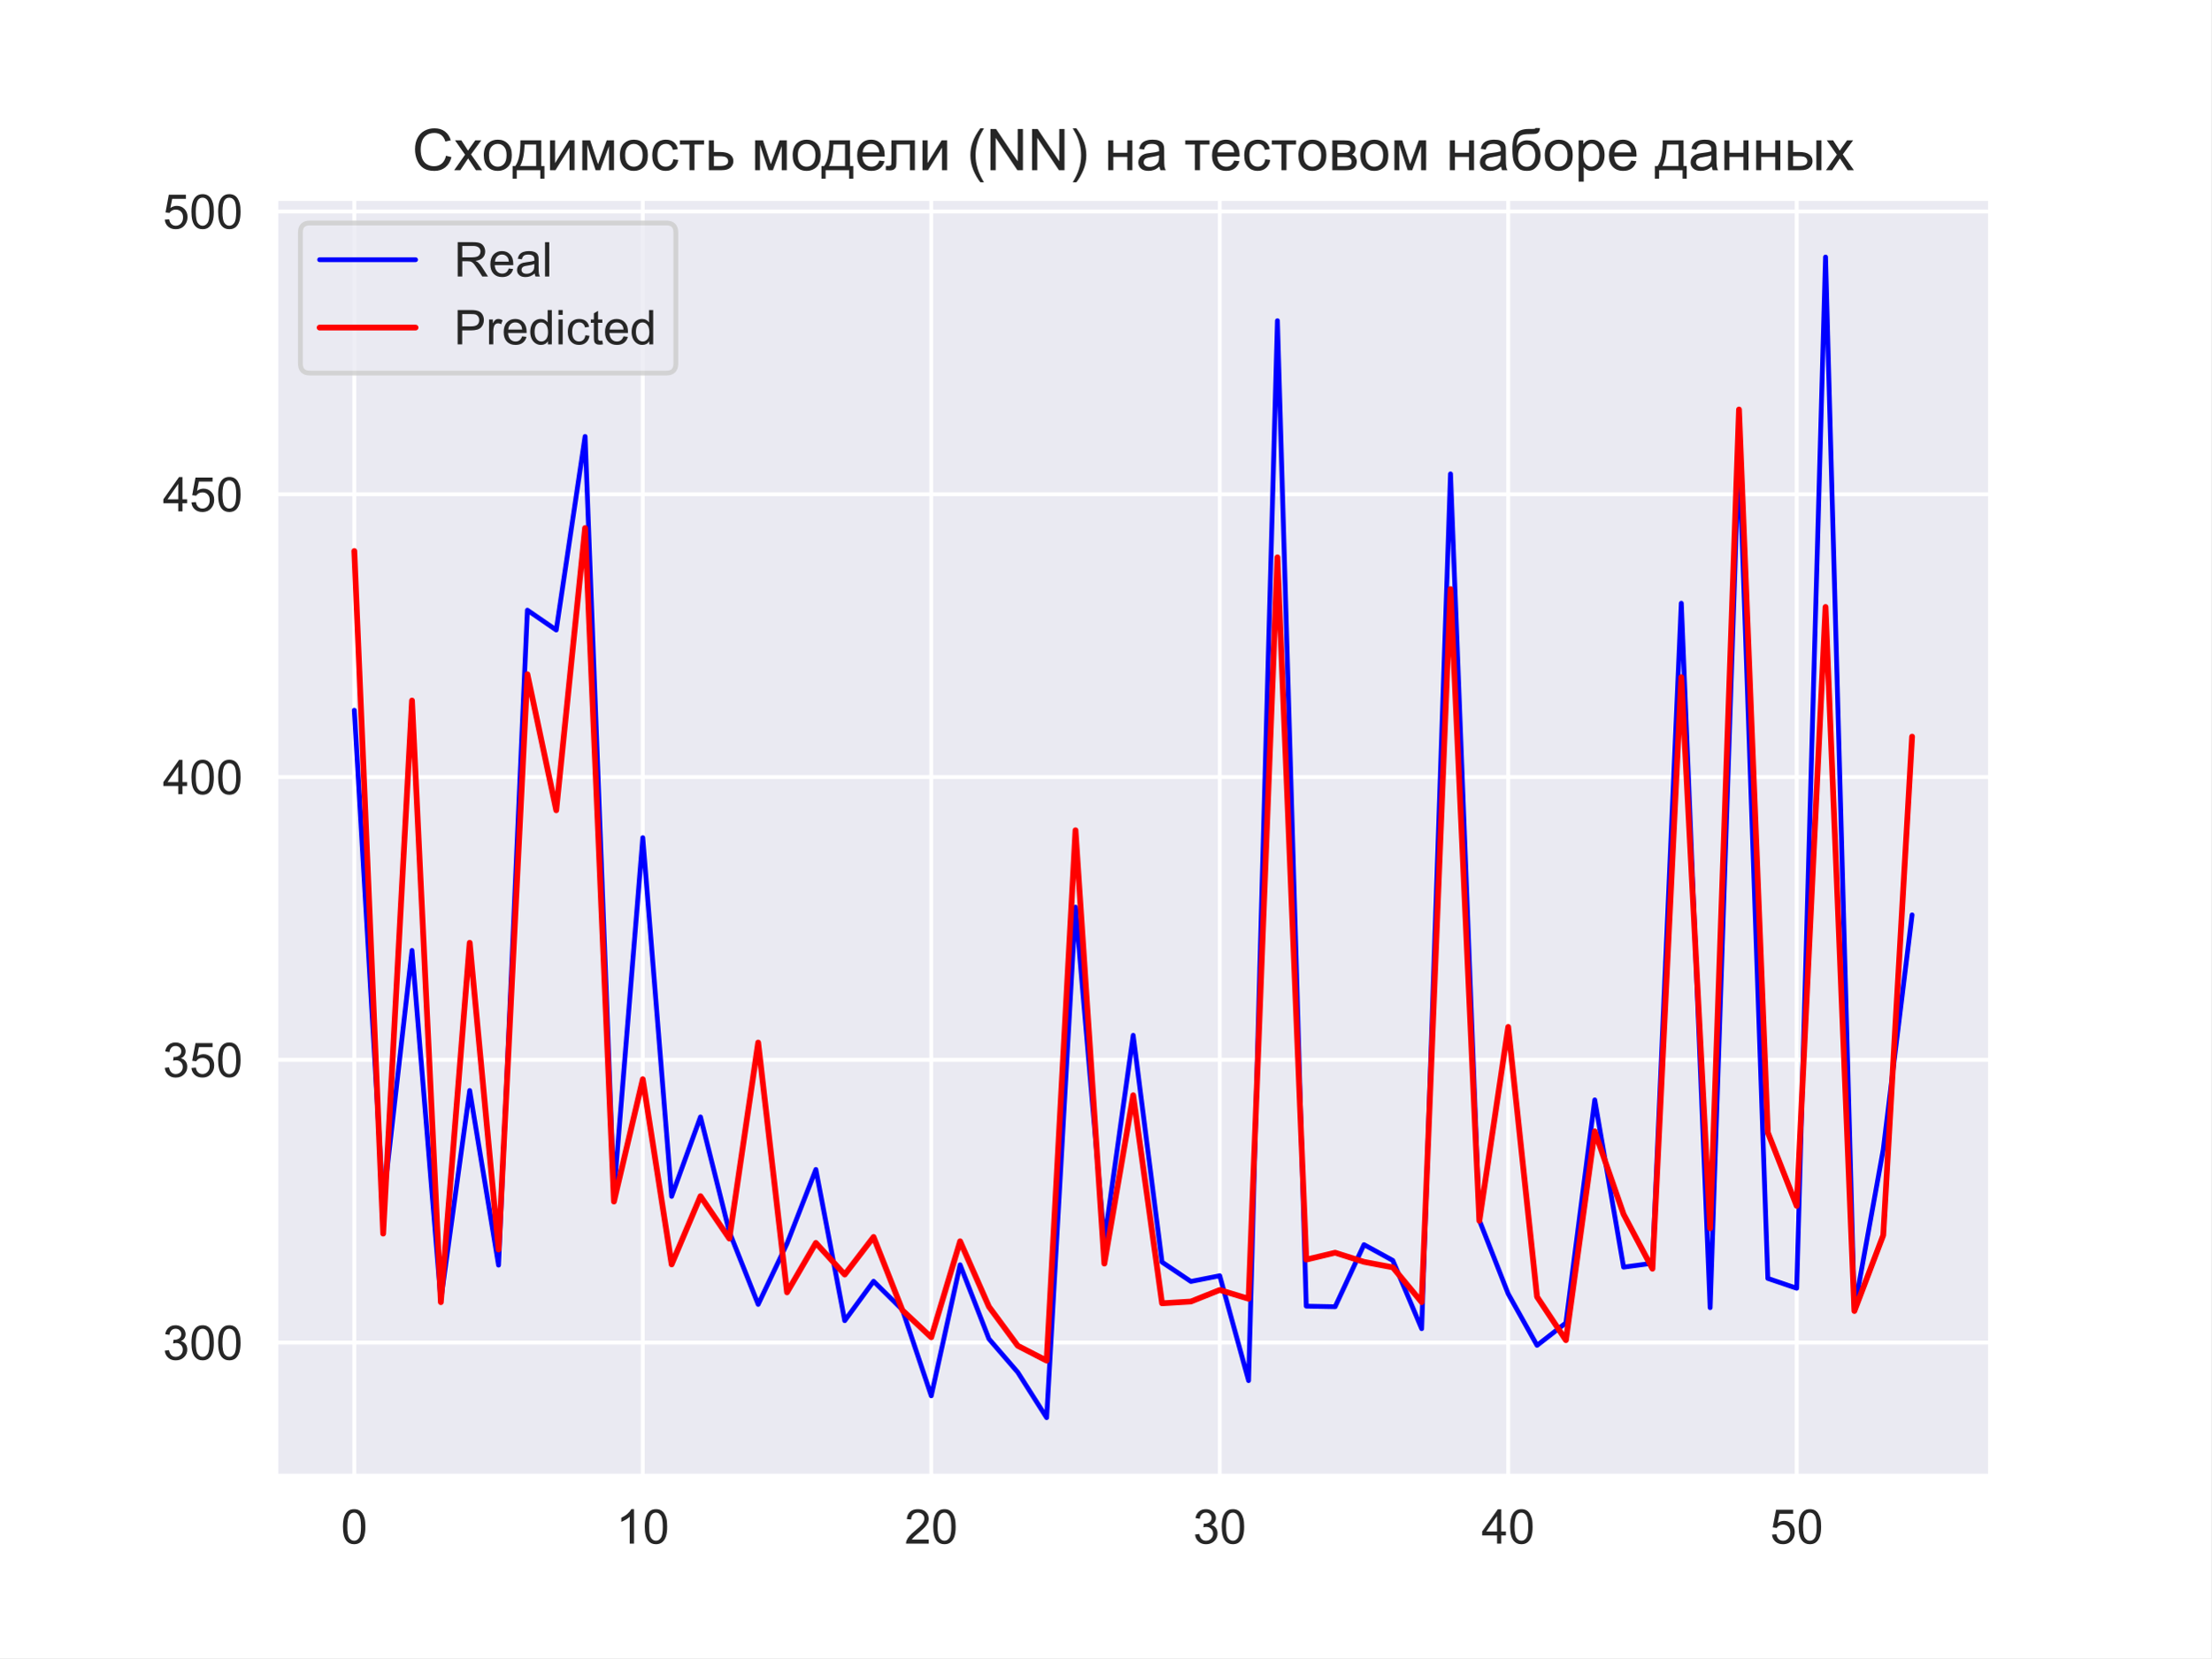
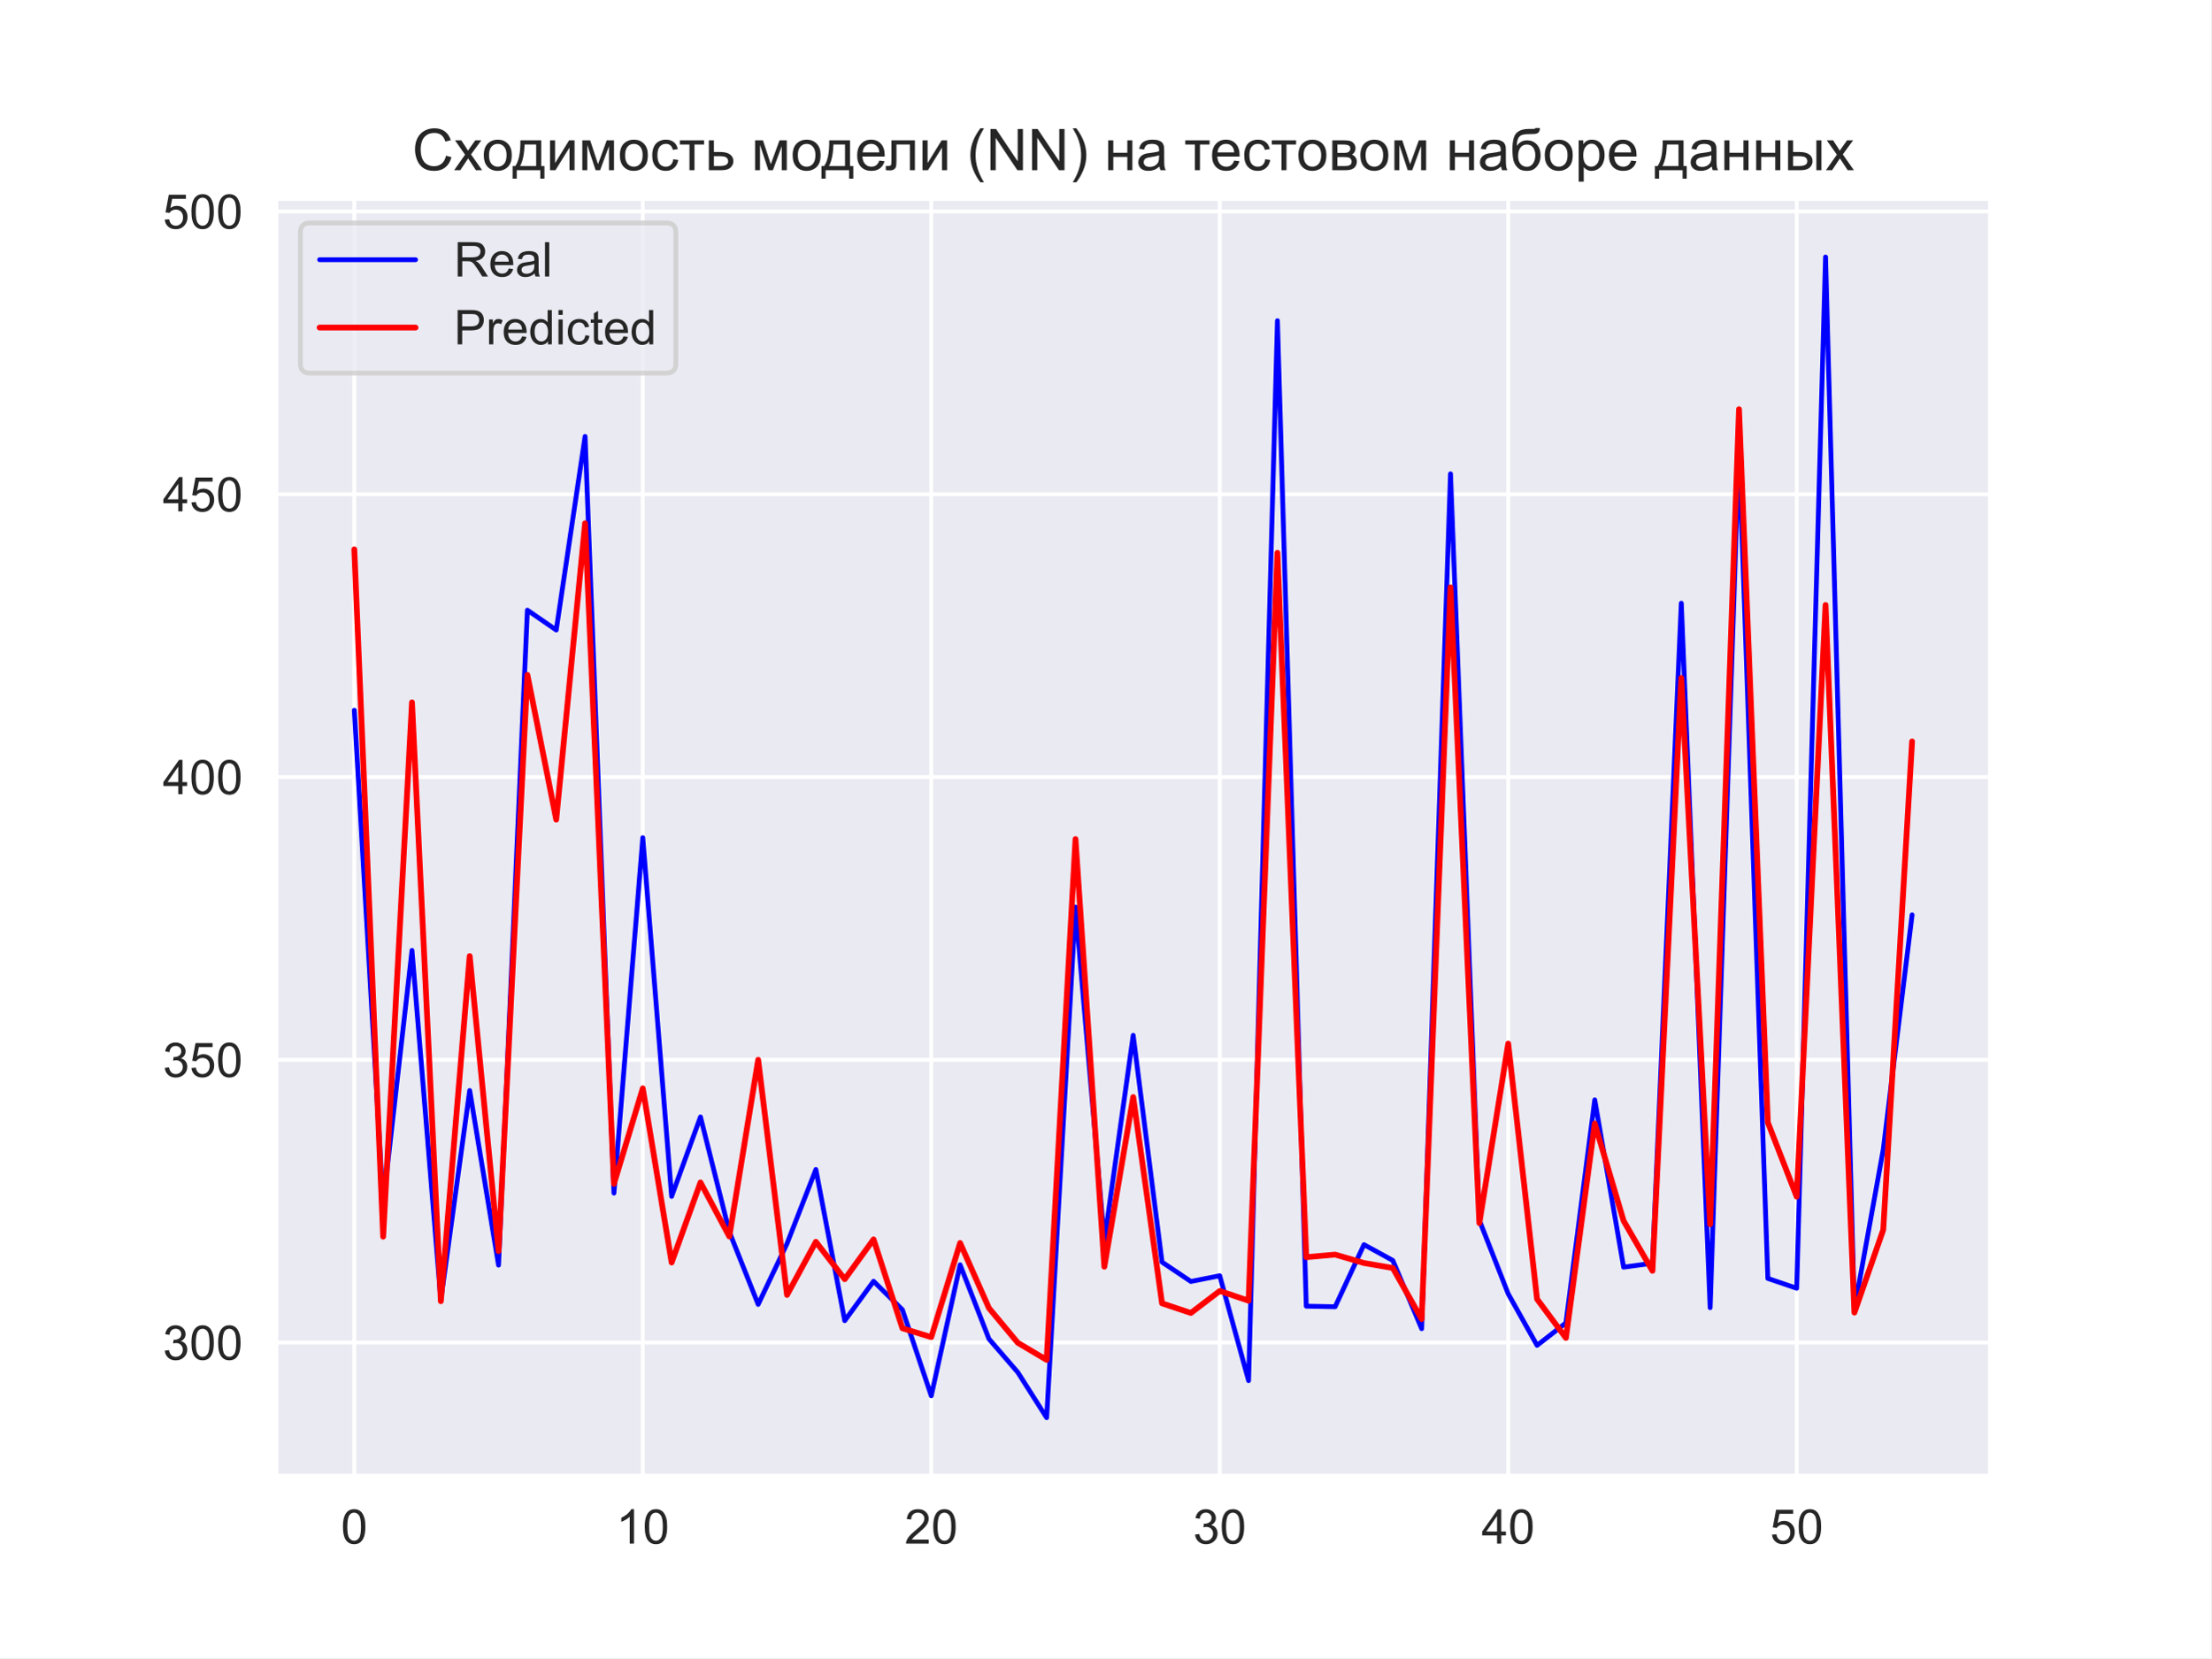
<svg xmlns="http://www.w3.org/2000/svg" xmlns:xlink="http://www.w3.org/1999/xlink" width="460.8pt" height="345.6pt" viewBox="0 0 460.8 345.6" version="1.1">
  <defs>
    <style type="text/css">*{stroke-linejoin: round; stroke-linecap: butt}</style>
  </defs>
  <g id="figure_1">
    <g id="patch_1">
      <path d="M 0 345.6  L 460.8 345.6  L 460.8 0  L 0 0  z " style="fill: #ffffff" />
    </g>
    <g id="axes_1">
      <g id="patch_2">
        <path d="M 57.6 307.584  L 414.72 307.584  L 414.72 41.472  L 57.6 41.472  z " style="fill: #eaeaf2" />
      </g>
      <g id="matplotlib.axis_1">
        <g id="xtick_1">
          <g id="line2d_1">
-             <path d="M 73.833 307.584  L 73.833 41.472  " clip-path="url(#p7667eb43f8)" style="fill: none; stroke: #ffffff; stroke-width: 0.8; stroke-linecap: round" />
+             <path d="M 73.833 307.584  L 73.833 41.472  " clip-path="url(#p24a4a85d3d)" style="fill: none; stroke: #ffffff; stroke-width: 0.8; stroke-linecap: round" />
          </g>
          <g id="text_1">
            <g style="fill: #262626" transform="translate(71.05226 321.7418) scale(0.1 -0.1)">
              <defs>
                <path id="ArialMT-30" d="M 266 2259  Q 266 3072 433 3567  Q 600 4063 929 4331  Q 1259 4600 1759 4600  Q 2128 4600 2406 4451  Q 2684 4303 2865 4023  Q 3047 3744 3150 3342  Q 3253 2941 3253 2259  Q 3253 1453 3087 958  Q 2922 463 2592 192  Q 2263 -78 1759 -78  Q 1097 -78 719 397  Q 266 969 266 2259  z M 844 2259  Q 844 1131 1108 757  Q 1372 384 1759 384  Q 2147 384 2411 759  Q 2675 1134 2675 2259  Q 2675 3391 2411 3762  Q 2147 4134 1753 4134  Q 1366 4134 1134 3806  Q 844 3388 844 2259  z " transform="scale(0.015625)" />
              </defs>
              <use xlink:href="#ArialMT-30" />
            </g>
          </g>
        </g>
        <g id="xtick_2">
          <g id="line2d_2">
-             <path d="M 133.954 307.584  L 133.954 41.472  " clip-path="url(#p7667eb43f8)" style="fill: none; stroke: #ffffff; stroke-width: 0.8; stroke-linecap: round" />
+             <path d="M 133.954 307.584  L 133.954 41.472  " clip-path="url(#p24a4a85d3d)" style="fill: none; stroke: #ffffff; stroke-width: 0.8; stroke-linecap: round" />
          </g>
          <g id="text_2">
            <g style="fill: #262626" transform="translate(128.393 321.7418) scale(0.1 -0.1)">
              <defs>
                <path id="ArialMT-31" d="M 2384 0  L 1822 0  L 1822 3584  Q 1619 3391 1289 3197  Q 959 3003 697 2906  L 697 3450  Q 1169 3672 1522 3987  Q 1875 4303 2022 4600  L 2384 4600  L 2384 0  z " transform="scale(0.015625)" />
              </defs>
              <use xlink:href="#ArialMT-31" />
              <use xlink:href="#ArialMT-30" x="55.615" />
            </g>
          </g>
        </g>
        <g id="xtick_3">
          <g id="line2d_3">
-             <path d="M 194.075 307.584  L 194.075 41.472  " clip-path="url(#p7667eb43f8)" style="fill: none; stroke: #ffffff; stroke-width: 0.8; stroke-linecap: round" />
+             <path d="M 194.075 307.584  L 194.075 41.472  " clip-path="url(#p24a4a85d3d)" style="fill: none; stroke: #ffffff; stroke-width: 0.8; stroke-linecap: round" />
          </g>
          <g id="text_3">
            <g style="fill: #262626" transform="translate(188.5142 321.7418) scale(0.1 -0.1)">
              <defs>
                <path id="ArialMT-32" d="M 3222 541  L 3222 0  L 194 0  Q 188 203 259 391  Q 375 700 629 1000  Q 884 1300 1366 1694  Q 2113 2306 2375 2664  Q 2638 3022 2638 3341  Q 2638 3675 2398 3904  Q 2159 4134 1775 4134  Q 1369 4134 1125 3890  Q 881 3647 878 3216  L 300 3275  Q 359 3922 746 4261  Q 1134 4600 1788 4600  Q 2447 4600 2831 4234  Q 3216 3869 3216 3328  Q 3216 3053 3103 2787  Q 2991 2522 2730 2228  Q 2469 1934 1863 1422  Q 1356 997 1212 845  Q 1069 694 975 541  L 3222 541  z " transform="scale(0.015625)" />
              </defs>
              <use xlink:href="#ArialMT-32" />
              <use xlink:href="#ArialMT-30" x="55.615" />
            </g>
          </g>
        </g>
        <g id="xtick_4">
          <g id="line2d_4">
-             <path d="M 254.196 307.584  L 254.196 41.472  " clip-path="url(#p7667eb43f8)" style="fill: none; stroke: #ffffff; stroke-width: 0.8; stroke-linecap: round" />
+             <path d="M 254.196 307.584  L 254.196 41.472  " clip-path="url(#p24a4a85d3d)" style="fill: none; stroke: #ffffff; stroke-width: 0.8; stroke-linecap: round" />
          </g>
          <g id="text_4">
            <g style="fill: #262626" transform="translate(248.6354 321.7418) scale(0.1 -0.1)">
              <defs>
                <path id="ArialMT-33" d="M 269 1209  L 831 1284  Q 928 806 1161 595  Q 1394 384 1728 384  Q 2125 384 2398 659  Q 2672 934 2672 1341  Q 2672 1728 2419 1979  Q 2166 2231 1775 2231  Q 1616 2231 1378 2169  L 1441 2663  Q 1497 2656 1531 2656  Q 1891 2656 2178 2843  Q 2466 3031 2466 3422  Q 2466 3731 2256 3934  Q 2047 4138 1716 4138  Q 1388 4138 1169 3931  Q 950 3725 888 3313  L 325 3413  Q 428 3978 793 4289  Q 1159 4600 1703 4600  Q 2078 4600 2393 4439  Q 2709 4278 2876 4000  Q 3044 3722 3044 3409  Q 3044 3113 2884 2869  Q 2725 2625 2413 2481  Q 2819 2388 3044 2092  Q 3269 1797 3269 1353  Q 3269 753 2831 336  Q 2394 -81 1725 -81  Q 1122 -81 723 278  Q 325 638 269 1209  z " transform="scale(0.015625)" />
              </defs>
              <use xlink:href="#ArialMT-33" />
              <use xlink:href="#ArialMT-30" x="55.615" />
            </g>
          </g>
        </g>
        <g id="xtick_5">
          <g id="line2d_5">
-             <path d="M 314.318 307.584  L 314.318 41.472  " clip-path="url(#p7667eb43f8)" style="fill: none; stroke: #ffffff; stroke-width: 0.8; stroke-linecap: round" />
+             <path d="M 314.318 307.584  L 314.318 41.472  " clip-path="url(#p24a4a85d3d)" style="fill: none; stroke: #ffffff; stroke-width: 0.8; stroke-linecap: round" />
          </g>
          <g id="text_5">
            <g style="fill: #262626" transform="translate(308.7566 321.7418) scale(0.1 -0.1)">
              <defs>
                <path id="ArialMT-34" d="M 2069 0  L 2069 1097  L 81 1097  L 81 1613  L 2172 4581  L 2631 4581  L 2631 1613  L 3250 1613  L 3250 1097  L 2631 1097  L 2631 0  L 2069 0  z M 2069 1613  L 2069 3678  L 634 1613  L 2069 1613  z " transform="scale(0.015625)" />
              </defs>
              <use xlink:href="#ArialMT-34" />
              <use xlink:href="#ArialMT-30" x="55.615" />
            </g>
          </g>
        </g>
        <g id="xtick_6">
          <g id="line2d_6">
-             <path d="M 374.439 307.584  L 374.439 41.472  " clip-path="url(#p7667eb43f8)" style="fill: none; stroke: #ffffff; stroke-width: 0.8; stroke-linecap: round" />
+             <path d="M 374.439 307.584  L 374.439 41.472  " clip-path="url(#p24a4a85d3d)" style="fill: none; stroke: #ffffff; stroke-width: 0.8; stroke-linecap: round" />
          </g>
          <g id="text_6">
            <g style="fill: #262626" transform="translate(368.8779 321.7418) scale(0.1 -0.1)">
              <defs>
                <path id="ArialMT-35" d="M 266 1200  L 856 1250  Q 922 819 1161 601  Q 1400 384 1738 384  Q 2144 384 2425 690  Q 2706 997 2706 1503  Q 2706 1984 2436 2262  Q 2166 2541 1728 2541  Q 1456 2541 1237 2417  Q 1019 2294 894 2097  L 366 2166  L 809 4519  L 3088 4519  L 3088 3981  L 1259 3981  L 1013 2750  Q 1425 3038 1878 3038  Q 2478 3038 2890 2622  Q 3303 2206 3303 1553  Q 3303 931 2941 478  Q 2500 -78 1738 -78  Q 1113 -78 717 272  Q 322 622 266 1200  z " transform="scale(0.015625)" />
              </defs>
              <use xlink:href="#ArialMT-35" />
              <use xlink:href="#ArialMT-30" x="55.615" />
            </g>
          </g>
        </g>
      </g>
      <g id="matplotlib.axis_2">
        <g id="ytick_1">
          <g id="line2d_7">
-             <path d="M 57.6 279.835  L 414.72 279.835  " clip-path="url(#p7667eb43f8)" style="fill: none; stroke: #ffffff; stroke-width: 0.8; stroke-linecap: round" />
+             <path d="M 57.6 279.835  L 414.72 279.835  " clip-path="url(#p24a4a85d3d)" style="fill: none; stroke: #ffffff; stroke-width: 0.8; stroke-linecap: round" />
          </g>
          <g id="text_7">
            <g style="fill: #262626" transform="translate(33.91719 283.4142) scale(0.1 -0.1)">
              <use xlink:href="#ArialMT-33" />
              <use xlink:href="#ArialMT-30" x="55.615" />
              <use xlink:href="#ArialMT-30" x="111.23" />
            </g>
          </g>
        </g>
        <g id="ytick_2">
          <g id="line2d_8">
-             <path d="M 57.6 220.894  L 414.72 220.894  " clip-path="url(#p7667eb43f8)" style="fill: none; stroke: #ffffff; stroke-width: 0.8; stroke-linecap: round" />
+             <path d="M 57.6 220.894  L 414.72 220.894  " clip-path="url(#p24a4a85d3d)" style="fill: none; stroke: #ffffff; stroke-width: 0.8; stroke-linecap: round" />
          </g>
          <g id="text_8">
            <g style="fill: #262626" transform="translate(33.91719 224.4733) scale(0.1 -0.1)">
              <use xlink:href="#ArialMT-33" />
              <use xlink:href="#ArialMT-35" x="55.615" />
              <use xlink:href="#ArialMT-30" x="111.23" />
            </g>
          </g>
        </g>
        <g id="ytick_3">
          <g id="line2d_9">
-             <path d="M 57.6 161.953  L 414.72 161.953  " clip-path="url(#p7667eb43f8)" style="fill: none; stroke: #ffffff; stroke-width: 0.8; stroke-linecap: round" />
+             <path d="M 57.6 161.953  L 414.72 161.953  " clip-path="url(#p24a4a85d3d)" style="fill: none; stroke: #ffffff; stroke-width: 0.8; stroke-linecap: round" />
          </g>
          <g id="text_9">
            <g style="fill: #262626" transform="translate(33.91719 165.5323) scale(0.1 -0.1)">
              <use xlink:href="#ArialMT-34" />
              <use xlink:href="#ArialMT-30" x="55.615" />
              <use xlink:href="#ArialMT-30" x="111.23" />
            </g>
          </g>
        </g>
        <g id="ytick_4">
          <g id="line2d_10">
-             <path d="M 57.6 103.012  L 414.72 103.012  " clip-path="url(#p7667eb43f8)" style="fill: none; stroke: #ffffff; stroke-width: 0.8; stroke-linecap: round" />
+             <path d="M 57.6 103.012  L 414.72 103.012  " clip-path="url(#p24a4a85d3d)" style="fill: none; stroke: #ffffff; stroke-width: 0.8; stroke-linecap: round" />
          </g>
          <g id="text_10">
            <g style="fill: #262626" transform="translate(33.91719 106.5913) scale(0.1 -0.1)">
              <use xlink:href="#ArialMT-34" />
              <use xlink:href="#ArialMT-35" x="55.615" />
              <use xlink:href="#ArialMT-30" x="111.23" />
            </g>
          </g>
        </g>
        <g id="ytick_5">
          <g id="line2d_11">
-             <path d="M 57.6 44.071  L 414.72 44.071  " clip-path="url(#p7667eb43f8)" style="fill: none; stroke: #ffffff; stroke-width: 0.8; stroke-linecap: round" />
+             <path d="M 57.6 44.071  L 414.72 44.071  " clip-path="url(#p24a4a85d3d)" style="fill: none; stroke: #ffffff; stroke-width: 0.8; stroke-linecap: round" />
          </g>
          <g id="text_11">
            <g style="fill: #262626" transform="translate(33.91719 47.65034) scale(0.1 -0.1)">
              <use xlink:href="#ArialMT-35" />
              <use xlink:href="#ArialMT-30" x="55.615" />
              <use xlink:href="#ArialMT-30" x="111.23" />
            </g>
          </g>
        </g>
      </g>
      <g id="line2d_12">
-         <path d="M 73.833 148.028  L 79.845 250.901  L 85.857 198.097  L 91.869 270.957  L 97.881 227.302  L 103.893 263.696  L 109.905 127.175  L 115.918 131.31  L 121.93 90.967  L 127.942 248.679  L 133.954 174.597  L 139.966 249.363  L 145.978 232.8  L 151.99 256.756  L 158.002 271.88  L 164.015 259.197  L 170.027 243.752  L 176.039 275.273  L 182.051 267.056  L 188.063 272.991  L 194.075 290.937  L 200.087 263.622  L 206.099 279.071  L 212.112 286.037  L 218.124 295.488  L 224.136 189.072  L 230.148 258.702  L 236.16 215.792  L 242.172 263.067  L 248.184 267.098  L 254.196 265.905  L 260.208 287.764  L 266.221 66.838  L 272.233 272.248  L 278.245 272.368  L 284.257 259.426  L 290.269 262.719  L 296.281 276.946  L 302.293 98.764  L 308.305 254.344  L 314.318 269.679  L 320.33 280.417  L 326.342 275.737  L 332.354 229.251  L 338.366 264.116  L 344.378 263.299  L 350.39 125.723  L 356.402 272.566  L 362.415 93.257  L 368.427 266.469  L 374.439 268.514  L 380.451 53.568  L 386.463 272.865  L 392.475 239.611  L 398.487 190.689  " clip-path="url(#p7667eb43f8)" style="fill: none; stroke: #0000ff; stroke-linecap: round" />
+         <path d="M 73.833 148.028  L 79.845 250.901  L 85.857 198.097  L 91.869 270.957  L 97.881 227.302  L 103.893 263.696  L 109.905 127.175  L 115.918 131.31  L 121.93 90.967  L 127.942 248.679  L 133.954 174.597  L 139.966 249.363  L 145.978 232.8  L 151.99 256.756  L 158.002 271.88  L 164.015 259.197  L 170.027 243.752  L 176.039 275.273  L 182.051 267.056  L 188.063 272.991  L 194.075 290.937  L 200.087 263.622  L 206.099 279.071  L 212.112 286.037  L 218.124 295.488  L 224.136 189.072  L 230.148 258.702  L 236.16 215.792  L 242.172 263.067  L 248.184 267.098  L 254.196 265.905  L 260.208 287.764  L 266.221 66.838  L 272.233 272.248  L 278.245 272.368  L 284.257 259.426  L 290.269 262.719  L 296.281 276.946  L 302.293 98.764  L 308.305 254.344  L 314.318 269.679  L 320.33 280.417  L 326.342 275.737  L 332.354 229.251  L 338.366 264.116  L 344.378 263.299  L 350.39 125.723  L 356.402 272.566  L 362.415 93.257  L 368.427 266.469  L 374.439 268.514  L 380.451 53.568  L 386.463 272.865  L 392.475 239.611  L 398.487 190.689  " clip-path="url(#p24a4a85d3d)" style="fill: none; stroke: #0000ff; stroke-linecap: round" />
      </g>
      <g id="line2d_13">
-         <path d="M 73.833 114.842  L 79.845 257.126  L 85.857 146.014  L 91.869 271.415  L 97.881 196.507  L 103.893 260.447  L 109.905 140.529  L 115.918 168.893  L 121.93 110.05  L 127.942 250.449  L 133.954 224.942  L 139.966 263.546  L 145.978 249.323  L 151.99 258.166  L 158.002 217.301  L 164.015 269.372  L 170.027 259.066  L 176.039 265.663  L 182.051 257.823  L 188.063 273.106  L 194.075 278.745  L 200.087 258.724  L 206.099 272.36  L 212.112 280.511  L 218.124 283.602  L 224.136 173.056  L 230.148 263.378  L 236.16 228.281  L 242.172 271.65  L 248.184 271.281  L 254.196 268.873  L 260.208 270.705  L 266.221 116.154  L 272.233 262.545  L 278.245 261.102  L 284.257 263.015  L 290.269 264.163  L 296.281 271.42  L 302.293 122.773  L 308.305 254.453  L 314.318 214.042  L 320.33 270.301  L 326.342 279.339  L 332.354 235.811  L 338.366 253.1  L 344.378 264.446  L 350.39 141.135  L 356.402 256.025  L 362.415 85.349  L 368.427 236.051  L 374.439 251.344  L 380.451 126.511  L 386.463 273.255  L 392.475 257.467  L 398.487 153.534  " clip-path="url(#p7667eb43f8)" style="fill: none; stroke: #ff0000; stroke-width: 1.2; stroke-linecap: round" />
+         <path d="M 73.833 114.5  L 79.845 257.762  L 85.857 146.389  L 91.869 271.215  L 97.881 199.276  L 103.893 260.769  L 109.905 140.657  L 115.918 170.837  L 121.93 109.063  L 127.942 246.754  L 133.954 226.84  L 139.966 263.15  L 145.978 246.46  L 151.99 257.727  L 158.002 220.898  L 164.015 269.907  L 170.027 258.835  L 176.039 266.623  L 182.051 258.326  L 188.063 276.858  L 194.075 278.703  L 200.087 259.08  L 206.099 272.648  L 212.112 279.881  L 218.124 283.446  L 224.136 174.893  L 230.148 264.022  L 236.16 228.661  L 242.172 271.66  L 248.184 273.666  L 254.196 269.08  L 260.208 271.111  L 266.221 115.216  L 272.233 262.036  L 278.245 261.497  L 284.257 263.254  L 290.269 264.294  L 296.281 274.947  L 302.293 122.422  L 308.305 254.938  L 314.318 217.513  L 320.33 270.768  L 326.342 278.866  L 332.354 234.18  L 338.366 254.458  L 344.378 264.881  L 350.39 141.312  L 356.402 255.176  L 362.415 85.286  L 368.427 233.954  L 374.439 249.423  L 380.451 126.095  L 386.463 273.589  L 392.475 256.332  L 398.487 154.537  " clip-path="url(#p24a4a85d3d)" style="fill: none; stroke: #ff0000; stroke-width: 1.2; stroke-linecap: round" />
      </g>
      <g id="patch_3">
        <path d="M 57.6 307.584  L 57.6 41.472  " style="fill: none; stroke: #ffffff; stroke-width: 0.8; stroke-linejoin: miter; stroke-linecap: square" />
      </g>
      <g id="patch_4">
        <path d="M 414.72 307.584  L 414.72 41.472  " style="fill: none; stroke: #ffffff; stroke-width: 0.8; stroke-linejoin: miter; stroke-linecap: square" />
      </g>
      <g id="patch_5">
        <path d="M 57.6 307.584  L 414.72 307.584  " style="fill: none; stroke: #ffffff; stroke-width: 0.8; stroke-linejoin: miter; stroke-linecap: square" />
      </g>
      <g id="patch_6">
        <path d="M 57.6 41.472  L 414.72 41.472  " style="fill: none; stroke: #ffffff; stroke-width: 0.8; stroke-linejoin: miter; stroke-linecap: square" />
      </g>
      <g id="text_12">
        <g style="fill: #262626" transform="translate(85.89187 35.472) scale(0.12 -0.12)">
          <defs>
            <path id="ArialMT-421" d="M 3763 1606  L 4369 1453  Q 4178 706 3683 314  Q 3188 -78 2472 -78  Q 1731 -78 1267 223  Q 803 525 561 1097  Q 319 1669 319 2325  Q 319 3041 592 3573  Q 866 4106 1370 4382  Q 1875 4659 2481 4659  Q 3169 4659 3637 4309  Q 4106 3959 4291 3325  L 3694 3184  Q 3534 3684 3231 3912  Q 2928 4141 2469 4141  Q 1941 4141 1586 3887  Q 1231 3634 1087 3207  Q 944 2781 944 2328  Q 944 1744 1114 1308  Q 1284 872 1643 656  Q 2003 441 2422 441  Q 2931 441 3284 734  Q 3638 1028 3763 1606  z " transform="scale(0.015625)" />
            <path id="ArialMT-445" d="M 47 0  L 1259 1725  L 138 3319  L 841 3319  L 1350 2541  Q 1494 2319 1581 2169  Q 1719 2375 1834 2534  L 2394 3319  L 3066 3319  L 1919 1756  L 3153 0  L 2463 0  L 1781 1031  L 1600 1309  L 728 0  L 47 0  z " transform="scale(0.015625)" />
            <path id="ArialMT-43e" d="M 213 1659  Q 213 2581 725 3025  Q 1153 3394 1769 3394  Q 2453 3394 2887 2945  Q 3322 2497 3322 1706  Q 3322 1066 3130 698  Q 2938 331 2570 128  Q 2203 -75 1769 -75  Q 1072 -75 642 372  Q 213 819 213 1659  z M 791 1659  Q 791 1022 1069 705  Q 1347 388 1769 388  Q 2188 388 2466 706  Q 2744 1025 2744 1678  Q 2744 2294 2464 2611  Q 2184 2928 1769 2928  Q 1347 2928 1069 2612  Q 791 2297 791 1659  z " transform="scale(0.015625)" />
            <path id="ArialMT-434" d="M 866 3319  L 3178 3319  L 3178 463  L 3538 463  L 3538 -941  L 3075 -941  L 3075 0  L 463 0  L 463 -941  L 0 -941  L 0 463  L 297 463  Q 891 1269 866 3319  z M 1334 2853  Q 1272 1238 834 463  L 2619 463  L 2619 2853  L 1334 2853  z " transform="scale(0.015625)" />
            <path id="ArialMT-438" d="M 422 3319  L 984 3319  L 984 788  L 2544 3319  L 3150 3319  L 3150 0  L 2588 0  L 2588 2516  L 1028 0  L 422 0  L 422 3319  z " transform="scale(0.015625)" />
            <path id="ArialMT-43c" d="M 438 3319  L 1313 3319  L 2184 663  L 3153 3319  L 3963 3319  L 3963 0  L 3400 0  L 3400 2672  L 2419 0  L 1916 0  L 988 2800  L 988 0  L 438 0  L 438 3319  z " transform="scale(0.015625)" />
            <path id="ArialMT-441" d="M 2588 1216  L 3141 1144  Q 3050 572 2676 248  Q 2303 -75 1759 -75  Q 1078 -75 664 370  Q 250 816 250 1647  Q 250 2184 428 2587  Q 606 2991 970 3192  Q 1334 3394 1763 3394  Q 2303 3394 2647 3120  Q 2991 2847 3088 2344  L 2541 2259  Q 2463 2594 2264 2762  Q 2066 2931 1784 2931  Q 1359 2931 1093 2626  Q 828 2322 828 1663  Q 828 994 1084 691  Q 1341 388 1753 388  Q 2084 388 2306 591  Q 2528 794 2588 1216  z " transform="scale(0.015625)" />
            <path id="ArialMT-442" d="M 119 3319  L 2816 3319  L 2816 2853  L 1747 2853  L 1747 0  L 1188 0  L 1188 2853  L 119 2853  L 119 3319  z " transform="scale(0.015625)" />
            <path id="ArialMT-44c" d="M 413 3319  L 975 3319  L 975 2022  L 1688 2022  Q 2384 2022 2761 1751  Q 3138 1481 3138 1006  Q 3138 591 2823 295  Q 2509 0 1819 0  L 413 0  L 413 3319  z M 975 463  L 1566 463  Q 2100 463 2328 594  Q 2556 725 2556 1003  Q 2556 1219 2387 1387  Q 2219 1556 1641 1556  L 975 1556  L 975 463  z " transform="scale(0.015625)" />
            <path id="ArialMT-20" transform="scale(0.015625)" />
            <path id="ArialMT-435" d="M 2694 1069  L 3275 997  Q 3138 488 2766 206  Q 2394 -75 1816 -75  Q 1088 -75 661 373  Q 234 822 234 1631  Q 234 2469 665 2931  Q 1097 3394 1784 3394  Q 2450 3394 2872 2941  Q 3294 2488 3294 1666  Q 3294 1616 3291 1516  L 816 1516  Q 847 969 1125 678  Q 1403 388 1819 388  Q 2128 388 2347 550  Q 2566 713 2694 1069  z M 847 1978  L 2700 1978  Q 2663 2397 2488 2606  Q 2219 2931 1791 2931  Q 1403 2931 1139 2672  Q 875 2413 847 1978  z " transform="scale(0.015625)" />
            <path id="ArialMT-43b" d="M 697 3319  L 3309 3319  L 3309 0  L 2750 0  L 2750 2853  L 1259 2853  L 1259 1200  Q 1259 622 1221 437  Q 1184 253 1015 115  Q 847 -22 528 -22  Q 331 -22 75 3  L 75 472  L 322 472  Q 497 472 572 508  Q 647 544 672 622  Q 697 700 697 1131  L 697 3319  z " transform="scale(0.015625)" />
            <path id="ArialMT-28" d="M 1497 -1347  Q 1031 -759 709 28  Q 388 816 388 1659  Q 388 2403 628 3084  Q 909 3875 1497 4659  L 1900 4659  Q 1522 4009 1400 3731  Q 1209 3300 1100 2831  Q 966 2247 966 1656  Q 966 153 1900 -1347  L 1497 -1347  z " transform="scale(0.015625)" />
            <path id="ArialMT-4e" d="M 488 0  L 488 4581  L 1109 4581  L 3516 984  L 3516 4581  L 4097 4581  L 4097 0  L 3475 0  L 1069 3600  L 1069 0  L 488 0  z " transform="scale(0.015625)" />
            <path id="ArialMT-29" d="M 791 -1347  L 388 -1347  Q 1322 153 1322 1656  Q 1322 2244 1188 2822  Q 1081 3291 891 3722  Q 769 4003 388 4659  L 791 4659  Q 1378 3875 1659 3084  Q 1900 2403 1900 1659  Q 1900 816 1576 28  Q 1253 -759 791 -1347  z " transform="scale(0.015625)" />
            <path id="ArialMT-43d" d="M 425 3319  L 988 3319  L 988 1938  L 2547 1938  L 2547 3319  L 3109 3319  L 3109 0  L 2547 0  L 2547 1472  L 988 1472  L 988 0  L 425 0  L 425 3319  z " transform="scale(0.015625)" />
            <path id="ArialMT-430" d="M 2588 409  Q 2275 144 1986 34  Q 1697 -75 1366 -75  Q 819 -75 525 192  Q 231 459 231 875  Q 231 1119 342 1320  Q 453 1522 633 1644  Q 813 1766 1038 1828  Q 1203 1872 1538 1913  Q 2219 1994 2541 2106  Q 2544 2222 2544 2253  Q 2544 2597 2384 2738  Q 2169 2928 1744 2928  Q 1347 2928 1158 2789  Q 969 2650 878 2297  L 328 2372  Q 403 2725 575 2942  Q 747 3159 1072 3276  Q 1397 3394 1825 3394  Q 2250 3394 2515 3294  Q 2781 3194 2906 3042  Q 3031 2891 3081 2659  Q 3109 2516 3109 2141  L 3109 1391  Q 3109 606 3145 398  Q 3181 191 3288 0  L 2700 0  Q 2613 175 2588 409  z M 2541 1666  Q 2234 1541 1622 1453  Q 1275 1403 1131 1340  Q 988 1278 909 1158  Q 831 1038 831 891  Q 831 666 1001 516  Q 1172 366 1500 366  Q 1825 366 2078 508  Q 2331 650 2450 897  Q 2541 1088 2541 1459  L 2541 1666  z " transform="scale(0.015625)" />
            <path id="ArialMT-432" d="M 425 3319  L 1722 3319  Q 2200 3319 2433 3239  Q 2666 3159 2833 2946  Q 3000 2734 3000 2438  Q 3000 2200 2901 2023  Q 2803 1847 2606 1728  Q 2841 1650 2995 1436  Q 3150 1222 3150 928  Q 3119 456 2812 228  Q 2506 0 1922 0  L 425 0  L 425 3319  z M 988 1922  L 1588 1922  Q 1947 1922 2081 1959  Q 2216 1997 2322 2111  Q 2428 2225 2428 2384  Q 2428 2647 2242 2750  Q 2056 2853 1606 2853  L 988 2853  L 988 1922  z M 988 463  L 1728 463  Q 2206 463 2384 573  Q 2563 684 2572 956  Q 2572 1116 2469 1252  Q 2366 1388 2200 1423  Q 2034 1459 1669 1459  L 988 1459  L 988 463  z " transform="scale(0.015625)" />
            <path id="ArialMT-431" d="M 2853 4691  L 3350 4684  Q 3316 4350 3202 4219  Q 3088 4088 2908 4050  Q 2728 4013 2203 4013  Q 1506 4013 1253 3878  Q 1000 3744 889 3448  Q 778 3153 766 2688  Q 978 3003 1262 3161  Q 1547 3319 1903 3319  Q 2556 3319 2984 2870  Q 3413 2422 3413 1656  Q 3413 1075 3197 703  Q 2981 331 2686 128  Q 2391 -75 1881 -75  Q 1291 -75 962 195  Q 634 466 459 887  Q 284 1309 284 2356  Q 284 3672 729 4128  Q 1175 4584 2100 4584  Q 2675 4584 2753 4603  Q 2831 4622 2853 4691  z M 2825 1672  Q 2825 2191 2579 2522  Q 2334 2853 1888 2853  Q 1422 2853 1169 2503  Q 916 2153 916 1569  Q 916 991 1195 684  Q 1475 378 1884 378  Q 2303 378 2564 733  Q 2825 1088 2825 1672  z " transform="scale(0.015625)" />
            <path id="ArialMT-440" d="M 422 -1272  L 422 3319  L 934 3319  L 934 2888  Q 1116 3141 1344 3267  Q 1572 3394 1897 3394  Q 2322 3394 2647 3175  Q 2972 2956 3137 2557  Q 3303 2159 3303 1684  Q 3303 1175 3120 767  Q 2938 359 2589 142  Q 2241 -75 1856 -75  Q 1575 -75 1351 44  Q 1128 163 984 344  L 984 -1272  L 422 -1272  z M 931 1641  Q 931 1000 1190 694  Q 1450 388 1819 388  Q 2194 388 2461 705  Q 2728 1022 2728 1688  Q 2728 2322 2467 2637  Q 2206 2953 1844 2953  Q 1484 2953 1207 2617  Q 931 2281 931 1641  z " transform="scale(0.015625)" />
            <path id="ArialMT-44b" d="M 3581 3319  L 4144 3319  L 4144 0  L 3581 0  L 3581 3319  z M 434 3319  L 997 3319  L 997 2022  L 1709 2022  Q 2406 2022 2782 1751  Q 3159 1481 3159 1006  Q 3159 591 2845 295  Q 2531 0 1841 0  L 434 0  L 434 3319  z M 997 463  L 1588 463  Q 2122 463 2350 594  Q 2578 725 2578 1003  Q 2578 1219 2409 1387  Q 2241 1556 1663 1556  L 997 1556  L 997 463  z " transform="scale(0.015625)" />
          </defs>
          <use xlink:href="#ArialMT-421" />
          <use xlink:href="#ArialMT-445" x="72.217" />
          <use xlink:href="#ArialMT-43e" x="121.092" />
          <use xlink:href="#ArialMT-434" x="174.457" />
          <use xlink:href="#ArialMT-438" x="232.807" />
          <use xlink:href="#ArialMT-43c" x="288.666" />
          <use xlink:href="#ArialMT-43e" x="357.416" />
          <use xlink:href="#ArialMT-441" x="413.031" />
          <use xlink:href="#ArialMT-442" x="463.031" />
          <use xlink:href="#ArialMT-44c" x="508.832" />
          <use xlink:href="#ArialMT-20" x="560.932" />
          <use xlink:href="#ArialMT-43c" x="588.715" />
          <use xlink:href="#ArialMT-43e" x="657.465" />
          <use xlink:href="#ArialMT-434" x="710.83" />
          <use xlink:href="#ArialMT-435" x="769.18" />
          <use xlink:href="#ArialMT-43b" x="821.42" />
          <use xlink:href="#ArialMT-438" x="879.77" />
          <use xlink:href="#ArialMT-20" x="935.629" />
          <use xlink:href="#ArialMT-28" x="963.412" />
          <use xlink:href="#ArialMT-4e" x="996.713" />
          <use xlink:href="#ArialMT-4e" x="1068.93" />
          <use xlink:href="#ArialMT-29" x="1141.146" />
          <use xlink:href="#ArialMT-20" x="1174.447" />
          <use xlink:href="#ArialMT-43d" x="1202.23" />
          <use xlink:href="#ArialMT-430" x="1257.455" />
          <use xlink:href="#ArialMT-20" x="1313.07" />
          <use xlink:href="#ArialMT-442" x="1340.854" />
          <use xlink:href="#ArialMT-435" x="1385.529" />
          <use xlink:href="#ArialMT-441" x="1441.145" />
          <use xlink:href="#ArialMT-442" x="1491.145" />
          <use xlink:href="#ArialMT-43e" x="1535.82" />
          <use xlink:href="#ArialMT-432" x="1591.436" />
          <use xlink:href="#ArialMT-43e" x="1643.436" />
          <use xlink:href="#ArialMT-43c" x="1699.051" />
          <use xlink:href="#ArialMT-20" x="1767.801" />
          <use xlink:href="#ArialMT-43d" x="1795.584" />
          <use xlink:href="#ArialMT-430" x="1850.809" />
          <use xlink:href="#ArialMT-431" x="1906.424" />
          <use xlink:href="#ArialMT-43e" x="1963.699" />
          <use xlink:href="#ArialMT-440" x="2019.314" />
          <use xlink:href="#ArialMT-435" x="2074.93" />
          <use xlink:href="#ArialMT-20" x="2130.545" />
          <use xlink:href="#ArialMT-434" x="2158.328" />
          <use xlink:href="#ArialMT-430" x="2216.678" />
          <use xlink:href="#ArialMT-43d" x="2272.293" />
          <use xlink:href="#ArialMT-43d" x="2327.518" />
          <use xlink:href="#ArialMT-44b" x="2382.742" />
          <use xlink:href="#ArialMT-445" x="2454.617" />
        </g>
      </g>
      <g id="legend_1">
        <g id="patch_7">
          <path d="M 64.6 77.763  L 138.844 77.763  Q 140.844 77.763 140.844 75.763  L 140.844 48.472  Q 140.844 46.472 138.844 46.472  L 64.6 46.472  Q 62.6 46.472 62.6 48.472  L 62.6 75.763  Q 62.6 77.763 64.6 77.763  z " style="fill: #eaeaf2; opacity: 0.8; stroke: #cccccc; stroke-linejoin: miter" />
        </g>
        <g id="line2d_14">
          <path d="M 66.6 54.13  L 76.6 54.13  L 86.6 54.13  " style="fill: none; stroke: #0000ff; stroke-linecap: round" />
        </g>
        <g id="text_13">
          <g style="fill: #262626" transform="translate(94.6 57.62981) scale(0.1 -0.1)">
            <defs>
              <path id="ArialMT-52" d="M 503 0  L 503 4581  L 2534 4581  Q 3147 4581 3465 4457  Q 3784 4334 3975 4021  Q 4166 3709 4166 3331  Q 4166 2844 3850 2509  Q 3534 2175 2875 2084  Q 3116 1969 3241 1856  Q 3506 1613 3744 1247  L 4541 0  L 3778 0  L 3172 953  Q 2906 1366 2734 1584  Q 2563 1803 2427 1890  Q 2291 1978 2150 2013  Q 2047 2034 1813 2034  L 1109 2034  L 1109 0  L 503 0  z M 1109 2559  L 2413 2559  Q 2828 2559 3062 2645  Q 3297 2731 3419 2920  Q 3541 3109 3541 3331  Q 3541 3656 3305 3865  Q 3069 4075 2559 4075  L 1109 4075  L 1109 2559  z " transform="scale(0.015625)" />
              <path id="ArialMT-65" d="M 2694 1069  L 3275 997  Q 3138 488 2766 206  Q 2394 -75 1816 -75  Q 1088 -75 661 373  Q 234 822 234 1631  Q 234 2469 665 2931  Q 1097 3394 1784 3394  Q 2450 3394 2872 2941  Q 3294 2488 3294 1666  Q 3294 1616 3291 1516  L 816 1516  Q 847 969 1125 678  Q 1403 388 1819 388  Q 2128 388 2347 550  Q 2566 713 2694 1069  z M 847 1978  L 2700 1978  Q 2663 2397 2488 2606  Q 2219 2931 1791 2931  Q 1403 2931 1139 2672  Q 875 2413 847 1978  z " transform="scale(0.015625)" />
              <path id="ArialMT-61" d="M 2588 409  Q 2275 144 1986 34  Q 1697 -75 1366 -75  Q 819 -75 525 192  Q 231 459 231 875  Q 231 1119 342 1320  Q 453 1522 633 1644  Q 813 1766 1038 1828  Q 1203 1872 1538 1913  Q 2219 1994 2541 2106  Q 2544 2222 2544 2253  Q 2544 2597 2384 2738  Q 2169 2928 1744 2928  Q 1347 2928 1158 2789  Q 969 2650 878 2297  L 328 2372  Q 403 2725 575 2942  Q 747 3159 1072 3276  Q 1397 3394 1825 3394  Q 2250 3394 2515 3294  Q 2781 3194 2906 3042  Q 3031 2891 3081 2659  Q 3109 2516 3109 2141  L 3109 1391  Q 3109 606 3145 398  Q 3181 191 3288 0  L 2700 0  Q 2613 175 2588 409  z M 2541 1666  Q 2234 1541 1622 1453  Q 1275 1403 1131 1340  Q 988 1278 909 1158  Q 831 1038 831 891  Q 831 666 1001 516  Q 1172 366 1500 366  Q 1825 366 2078 508  Q 2331 650 2450 897  Q 2541 1088 2541 1459  L 2541 1666  z " transform="scale(0.015625)" />
              <path id="ArialMT-6c" d="M 409 0  L 409 4581  L 972 4581  L 972 0  L 409 0  z " transform="scale(0.015625)" />
            </defs>
            <use xlink:href="#ArialMT-52" />
            <use xlink:href="#ArialMT-65" x="72.217" />
            <use xlink:href="#ArialMT-61" x="127.832" />
            <use xlink:href="#ArialMT-6c" x="183.447" />
          </g>
        </g>
        <g id="line2d_15">
          <path d="M 66.6 68.275  L 76.6 68.275  L 86.6 68.275  " style="fill: none; stroke: #ff0000; stroke-width: 1.2; stroke-linecap: round" />
        </g>
        <g id="text_14">
          <g style="fill: #262626" transform="translate(94.6 71.77513) scale(0.1 -0.1)">
            <defs>
              <path id="ArialMT-50" d="M 494 0  L 494 4581  L 2222 4581  Q 2678 4581 2919 4538  Q 3256 4481 3484 4323  Q 3713 4166 3852 3881  Q 3991 3597 3991 3256  Q 3991 2672 3619 2267  Q 3247 1863 2275 1863  L 1100 1863  L 1100 0  L 494 0  z M 1100 2403  L 2284 2403  Q 2872 2403 3119 2622  Q 3366 2841 3366 3238  Q 3366 3525 3220 3729  Q 3075 3934 2838 4000  Q 2684 4041 2272 4041  L 1100 4041  L 1100 2403  z " transform="scale(0.015625)" />
              <path id="ArialMT-72" d="M 416 0  L 416 3319  L 922 3319  L 922 2816  Q 1116 3169 1280 3281  Q 1444 3394 1641 3394  Q 1925 3394 2219 3213  L 2025 2691  Q 1819 2813 1613 2813  Q 1428 2813 1281 2702  Q 1134 2591 1072 2394  Q 978 2094 978 1738  L 978 0  L 416 0  z " transform="scale(0.015625)" />
              <path id="ArialMT-64" d="M 2575 0  L 2575 419  Q 2259 -75 1647 -75  Q 1250 -75 917 144  Q 584 363 401 755  Q 219 1147 219 1656  Q 219 2153 384 2558  Q 550 2963 881 3178  Q 1213 3394 1622 3394  Q 1922 3394 2156 3267  Q 2391 3141 2538 2938  L 2538 4581  L 3097 4581  L 3097 0  L 2575 0  z M 797 1656  Q 797 1019 1065 703  Q 1334 388 1700 388  Q 2069 388 2326 689  Q 2584 991 2584 1609  Q 2584 2291 2321 2609  Q 2059 2928 1675 2928  Q 1300 2928 1048 2622  Q 797 2316 797 1656  z " transform="scale(0.015625)" />
              <path id="ArialMT-69" d="M 425 3934  L 425 4581  L 988 4581  L 988 3934  L 425 3934  z M 425 0  L 425 3319  L 988 3319  L 988 0  L 425 0  z " transform="scale(0.015625)" />
              <path id="ArialMT-63" d="M 2588 1216  L 3141 1144  Q 3050 572 2676 248  Q 2303 -75 1759 -75  Q 1078 -75 664 370  Q 250 816 250 1647  Q 250 2184 428 2587  Q 606 2991 970 3192  Q 1334 3394 1763 3394  Q 2303 3394 2647 3120  Q 2991 2847 3088 2344  L 2541 2259  Q 2463 2594 2264 2762  Q 2066 2931 1784 2931  Q 1359 2931 1093 2626  Q 828 2322 828 1663  Q 828 994 1084 691  Q 1341 388 1753 388  Q 2084 388 2306 591  Q 2528 794 2588 1216  z " transform="scale(0.015625)" />
              <path id="ArialMT-74" d="M 1650 503  L 1731 6  Q 1494 -44 1306 -44  Q 1000 -44 831 53  Q 663 150 594 308  Q 525 466 525 972  L 525 2881  L 113 2881  L 113 3319  L 525 3319  L 525 4141  L 1084 4478  L 1084 3319  L 1650 3319  L 1650 2881  L 1084 2881  L 1084 941  Q 1084 700 1114 631  Q 1144 563 1211 522  Q 1278 481 1403 481  Q 1497 481 1650 503  z " transform="scale(0.015625)" />
            </defs>
            <use xlink:href="#ArialMT-50" />
            <use xlink:href="#ArialMT-72" x="66.699" />
            <use xlink:href="#ArialMT-65" x="100" />
            <use xlink:href="#ArialMT-64" x="155.615" />
            <use xlink:href="#ArialMT-69" x="211.23" />
            <use xlink:href="#ArialMT-63" x="233.447" />
            <use xlink:href="#ArialMT-74" x="283.447" />
            <use xlink:href="#ArialMT-65" x="311.23" />
            <use xlink:href="#ArialMT-64" x="366.846" />
          </g>
        </g>
      </g>
    </g>
  </g>
  <defs>
-     <clipPath id="p7667eb43f8">
+     <clipPath id="p24a4a85d3d">
      <rect x="57.6" y="41.472" width="357.12" height="266.112" />
    </clipPath>
  </defs>
</svg>
